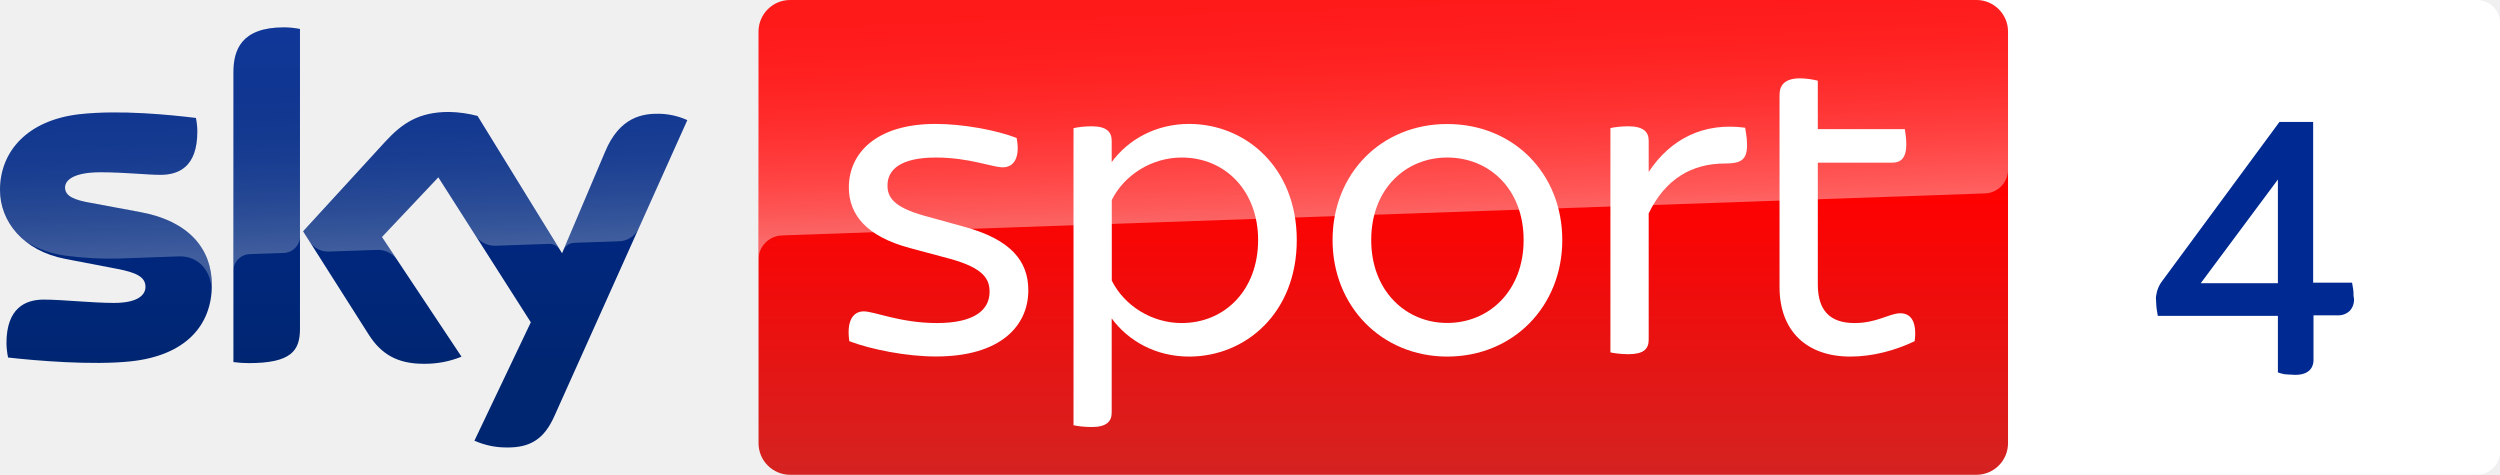
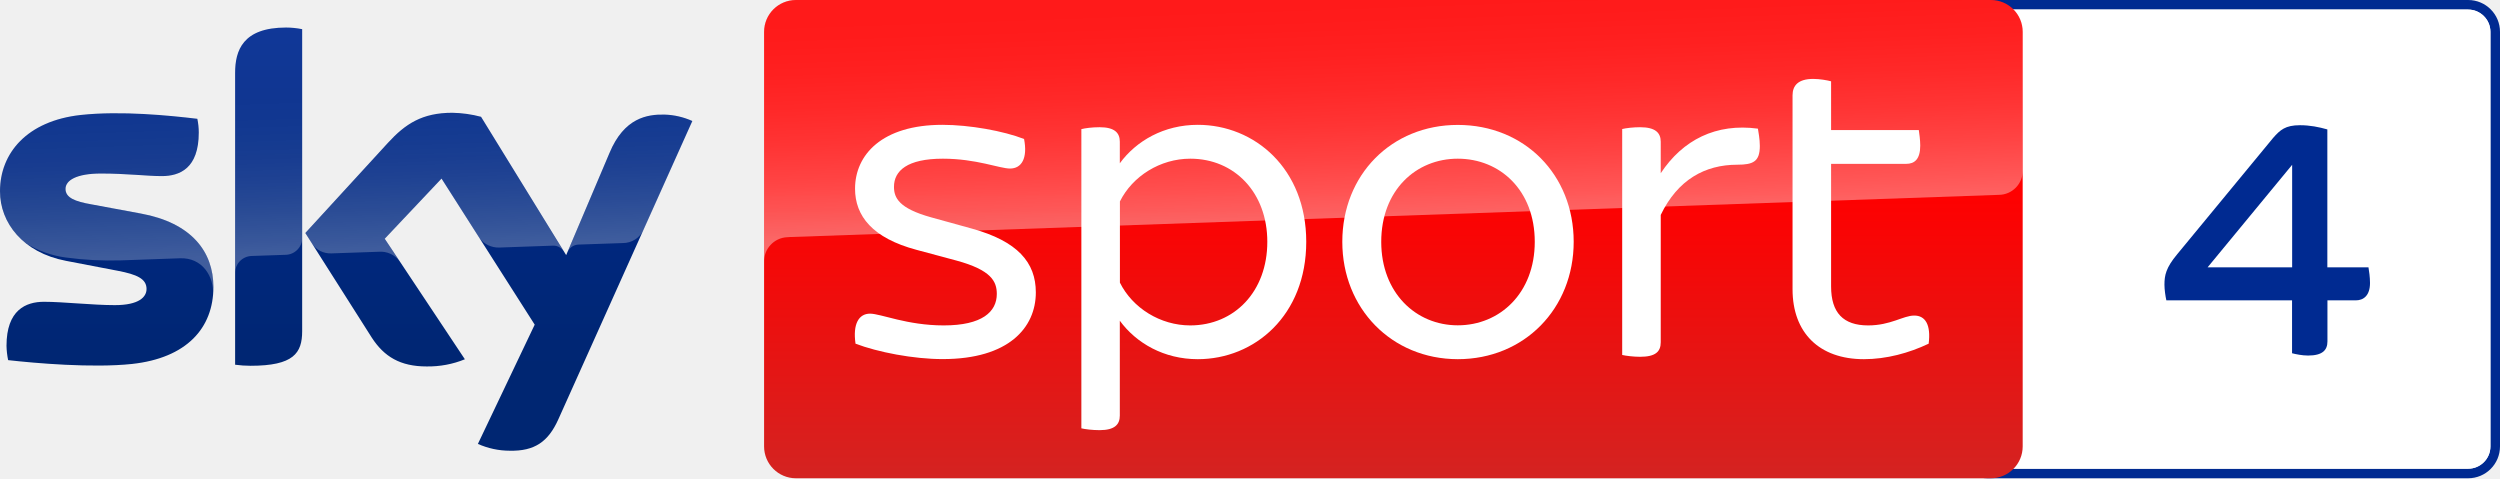
- <svg xmlns="http://www.w3.org/2000/svg" enable-background="new 0 0 2614.6 500" version="1.1" viewBox="0 0 2632.7 500" xml:space="preserve">
-   <path d="m2608.3 0c13.455 0 24.492 10.938 24.492 24.271v451.46c0 13.438-11.037 24.271-24.492 24.271h-529.36c-13.56 0-24.492-10.833-24.492-24.271v-451.46c0-13.333 11.037-24.271 24.492-24.271h529.36" fill="#fff" stroke-width="1.046" />
+ <svg xmlns="http://www.w3.org/2000/svg" enable-background="new 0 0 2613.6 500" version="1.1" viewBox="0 0 2613.6 500" xml:space="preserve">
+   <path d="m2580.3 0h-502.6c-18.4 0-33.3 14.9-33.3 33.3v433.4c0 18.4 14.9 33.3 33.3 33.3h502.6c18.4 0 33.3-14.9 33.3-33.3v-433.4c0-18.4-14.9-33.3-33.3-33.3m0 10c12.8 0 23.3 10.5 23.3 23.3v433.4c0 12.9-10.5 23.3-23.3 23.3h-502.6c-12.9 0-23.3-10.4-23.3-23.3v-433.4c0-12.8 10.5-23.3 23.3-23.3h502.6" fill="#002a91" />
+   <path d="m2580.3 10c12.8 0 23.3 10.5 23.3 23.3v433.4c0 12.9-10.5 23.3-23.3 23.3h-502.6c-12.9 0-23.3-10.4-23.3-23.3v-433.4c0-12.8 10.5-23.3 23.3-23.3h502.6" fill="#fff" />
+   <path d="m2477.7 295.8c0 13.3-6.9 18.2-14.8 18.2h-29.7v42.9c0 8.9-4.9 14.8-20.2 14.8-6.4 0-12.8-1.4-16.8-2.4v-55.3h-131.4c-1-4.4-2-11.4-2-16.3 0-9.8 1.5-17.8 13.4-32l100.2-121.5c7.4-8.4 12.8-13.3 28.1-13.3 10.4 0 19.8 1.9 28.6 4.4v144.2h43c0.6 3.4 1.6 10.3 1.6 16.3m-81.4-16.4v-107.1l-88.4 107.2h88.4z" fill="#002a91" />
  <linearGradient id="d" x1="1456.7" x2="1456.7" y1="198" y2="698" gradientTransform="translate(0,-198)" gradientUnits="userSpaceOnUse">
    <stop stop-color="#f00" offset=".4" />
    <stop stop-color="#D42321" offset="1" />
  </linearGradient>
  <path d="m832.1 0h1249.2c18.4 0 33.3 14.9 33.3 33.3v433.4c0 18.4-14.9 33.3-33.3 33.3h-1249.2c-18.4 0-33.3-14.9-33.3-33.3v-433.4c0-18.4 14.9-33.3 33.3-33.3z" fill="url(#d)" />
  <linearGradient id="b" x1="1459.5" x2="1450.8" y1="431.73" y2="182.67" gradientTransform="translate(0,-198)" gradientUnits="userSpaceOnUse">
    <stop stop-color="#fff" offset="0" />
    <stop stop-color="#fff" stop-opacity=".835" offset=".12" />
    <stop stop-color="#fff" stop-opacity=".658" offset=".269" />
    <stop stop-color="#fff" stop-opacity=".511" offset=".419" />
    <stop stop-color="#fff" stop-opacity=".397" offset=".568" />
    <stop stop-color="#fff" stop-opacity=".315" offset=".716" />
    <stop stop-color="#fff" stop-opacity=".266" offset=".86" />
    <stop stop-color="#fff" stop-opacity=".25" offset="1" />
  </linearGradient>
  <path d="m822.8 248s1.1-0.1 3.2-0.2c98.6-3.5 1263.7-44.1 1263.7-44.1 13.9-0.1 25-11.5 24.9-25.3v-145.1c0-18.4-14.9-33.3-33.3-33.3h-1249.2c-18.4 0-33.3 14.9-33.3 33.3v240.7c-0.4-13.7 10.3-25.3 24-26z" enable-background="new    " fill="url(#b)" opacity=".4" Googl="true" />
  <linearGradient id="c" x1="361.92" x2="361.92" y1="226.81" y2="669.22" gradientTransform="translate(0,-198)" gradientUnits="userSpaceOnUse">
    <stop stop-color="#002A91" offset="0" />
    <stop stop-color="#002672" offset=".8" />
  </linearGradient>
  <path d="m499.6 464.1c10.5 4.6 21.8 7.1 33.2 7.1 26.1 0.6 40.4-9.4 50.9-32.8l140.1-311.9c-9.1-4.1-19-6.4-29-6.7-18.1-0.4-42.3 3.3-57.6 40.1l-45.3 106.8-89-144.6c-9.8-2.6-19.9-4-30-4.2-31.5 0-49 11.5-67.2 31.3l-86.5 94.4 69.5 109.4c12.9 19.9 29.8 30.1 57.3 30.1 13.7 0.2 27.3-2.3 40-7.5l-83.8-126 59.4-62.9 97.4 152.7zm-183.7-117.9c0 23-9 36.2-54 36.2-5.4 0-10.8-0.4-16.1-1.1v-305.1c0-23.2 7.9-47.4 53.2-47.4 5.7 0 11.4 0.6 16.9 1.7zm-92.8-46.1c0 43-28.1 74.2-85.1 80.4-41.3 4.4-101.1-0.8-129.5-4-1-4.9-1.6-9.9-1.7-15 0-37.4 20.2-46 39.2-46 19.8 0 50.9 3.5 74 3.5 25.5 0 33.2-8.6 33.2-16.9 0-10.7-10.2-15.2-30-19l-54.2-10.4c-45-8.6-69-39.7-69-72.7 0-40.1 28.4-73.6 84.3-79.8 42.3-4.6 93.8 0.6 122 4 1 4.7 1.5 9.5 1.5 14.4 0 37.4-19.8 45.5-38.8 45.5-14.6 0-37.3-2.7-63.2-2.7-26.3 0-37.3 7.3-37.3 16.1 0 9.4 10.4 13.2 26.9 16.1l51.7 9.6c53.1 9.7 76 39.9 76 76.9z" fill="url(#c)" />
  <linearGradient id="a" x1="365.45" x2="359.6" y1="461.25" y2="293.75" gradientTransform="translate(0,-198)" gradientUnits="userSpaceOnUse">
    <stop stop-color="#fff" offset="0" />
    <stop stop-color="#fff" stop-opacity=".835" offset=".12" />
    <stop stop-color="#fff" stop-opacity=".658" offset=".269" />
    <stop stop-color="#fff" stop-opacity=".511" offset=".419" />
    <stop stop-color="#fff" stop-opacity=".397" offset=".568" />
    <stop stop-color="#fff" stop-opacity=".315" offset=".716" />
    <stop stop-color="#fff" stop-opacity=".266" offset=".86" />
    <stop stop-color="#fff" stop-opacity=".25" offset="1" />
  </linearGradient>
  <path d="m723.9 126.5-51.3 114.2c-4 8.2-12.3 13.4-21.4 13.4l-46.8 1.6c-5.1 0.3-9.6 3.7-11.4 8.5v-0.1l44.2-104.2c15.4-36.8 39.6-40.5 57.6-40.1 10.1 0.3 19.9 2.6 29.1 6.7zm-134.4 136.5-86.6-140.8c-9.8-2.6-19.9-4-30-4.2-31.5 0-49 11.5-67.2 31.3l-86.5 94.4 6.9 10.9c4.5 6.8 12.3 10.7 20.5 10.3 4.1-0.1 45.9-1.6 49.3-1.7 8.5-0.7 16.7 3 21.8 9.8l-15.5-23.3 59.4-62.9 39.9 62.5c4.9 6.2 12.5 9.7 20.4 9.5 2.1-0.1 54.3-1.9 56.7-2 4.4 0 8.6 2.4 10.9 6.2zm-290.5-234.1c-45.3 0-53.2 24.2-53.2 47.4v209c0-9.6 7.7-17.4 17.3-17.7l35.1-1.2c9.8 0 17.8-8 17.8-17.8v-218c-5.7-1.2-11.3-1.8-17-1.7zm-151.8 194.2-51.7-9.6c-16.5-2.9-26.9-6.7-26.9-16.1 0-8.8 11-16.1 37.3-16.1 25.9 0 48.6 2.7 63.2 2.7 19 0 38.8-8.1 38.8-45.5 0-4.8-0.5-9.7-1.5-14.4-28.2-3.5-79.7-8.6-122-4-56 6.2-84.4 39.8-84.4 79.8 0.1 21.4 10.2 41.6 27.3 54.5 12.6 7.8 26.8 12.9 41.5 14.8 19.2 2.6 38.5 3.6 57.8 3 6.1-0.2 51.7-1.8 61.7-2.2 23.1-0.8 35.7 18.9 34.4 38.7 0-0.3 0-0.5 0.1-0.8v-0.2c0.2-2.6 0.3-5.2 0.3-7.8 0-36.8-22.9-67-75.9-76.8z" enable-background="new    " fill="url(#a)" opacity=".25" />
  <path d="m894.4 359.3c-3-20.6 3.4-31.4 15.2-31.4 11.2 0 38.7 12.3 77 12.3 40.3 0 55.5-14.3 55.5-32.9 0-13.2-5.9-25-42.2-34.9l-41.7-11.2c-46.1-12.3-64.3-35.4-64.3-63.9 0-35.3 28-66.8 91.3-66.8 28.5 0 63.9 6.4 85.4 14.8 3.9 20.1-2.5 30.9-14.7 30.9-10.8 0-35.3-10.3-70.2-10.3-37.3 0-51.1 12.7-51.1 29.4 0 11.7 5.4 22.6 38.8 31.9l42.7 11.8c47.7 13.2 66.8 35.3 66.8 66.7 0 36.9-28.5 69.7-97.2 69.7-30.4 0.1-68.3-7.3-91.3-16.1" fill="#fff" />
  <path d="m1365.6 252.8c0 77-54 122.7-113.4 122.7-35.3 0-64.3-16.7-81.5-40.2v99.2c0 9.3-5.4 15.2-21.1 15.2-7.9 0-15.2-1-19.1-1.9v-312.8c3.9-1 11.2-2 19.1-2 15.7 0 21.1 5.9 21.1 15.2v22.5c17.2-23.5 46.2-40.2 81.5-40.2 59.4 0 113.4 45.7 113.4 122.3m-40.7 0c0-51.5-34.3-86.9-80.5-86.9-31.4 0-60.4 18.2-73.6 44.7v84.9c13.2 26.5 42.2 44.7 73.6 44.7 46.1-0.1 80.5-35.4 80.5-87.4" fill="#fff" />
  <path d="m1403.3 252.8c0-70.2 51.5-122.2 120.7-122.2 69.7 0 121.2 52 121.2 122.2 0 69.7-51.5 122.7-121.2 122.7-69.2-0.1-120.7-53.1-120.7-122.7m201.2 0c0-54-36.4-86.9-80.5-86.9-43.6 0-80 32.9-80 86.9 0 53.5 36.4 87.3 80 87.3 44.1 0 80.5-33.8 80.5-87.3" fill="#fff" />
  <path d="m1839.8 152.6c0 16.2-6.8 19.6-23.6 19.6-33.8 0-62.3 15.7-80 52.5v133.1c0 9.8-5.4 15.2-21.6 15.2-6.9 0-14.8-1-18.7-1.9v-236.2c3.9-1 11.7-1.9 18.7-1.9 16.1 0 21.6 5.9 21.6 15.2v32.9c23-34.9 57.9-52.5 101.6-46.6 0.5 3.4 2 10.8 2 18.1" fill="#fff" />
  <path d="m2016.3 359.3c-20.6 9.8-44.2 16.2-67.7 16.2-46.6 0-74.6-27.5-74.6-73.1v-202.7c0-10.3 5.9-17.2 21.6-17.2 6.8 0 14.7 1.4 18.7 2.5v51h91.7c0.5 3.4 1.5 10.3 1.5 16.2 0 14.2-5.9 19.1-14.7 19.1h-78.5v128.2c0 27.4 12.7 40.7 38.7 40.7 23.6 0 36.8-10.3 48.1-10.3 11.8-0.1 17.7 9.7 15.2 29.4" fill="#fff" />
-   <path d="m2398.8 189.06v109.19h-81.25zm79.596 118.93c0-2.022-0.368-3.86-0.735-5.882l-0.735-4.412h-40.993v-169.3h-35.478l-123.71 167.83c-2.39 3.125-3.86 6.25-5.147 10.294-0.735 3.125-1.654 6.618-1.103 9.927 0 2.39 0.368 4.779 0.368 6.618 0.368 2.022 0.368 3.86 0.735 5.147l0.735 4.412h126.47v59.559l3.493 1.103c2.39 0.735 4.779 1.103 7.537 1.103 2.757 0 4.779 0.368 7.169 0.368 17.279 0 19.302-10.662 19.302-15.441v-47.243h26.838c3.86 0 7.904-1.654 11.029-4.412 3.493-3.493 5.147-8.64 4.779-13.419-0.551-1.838-0.551-3.86-0.551-6.25z" fill="#002a91" stroke-width="1.838" />
</svg>
